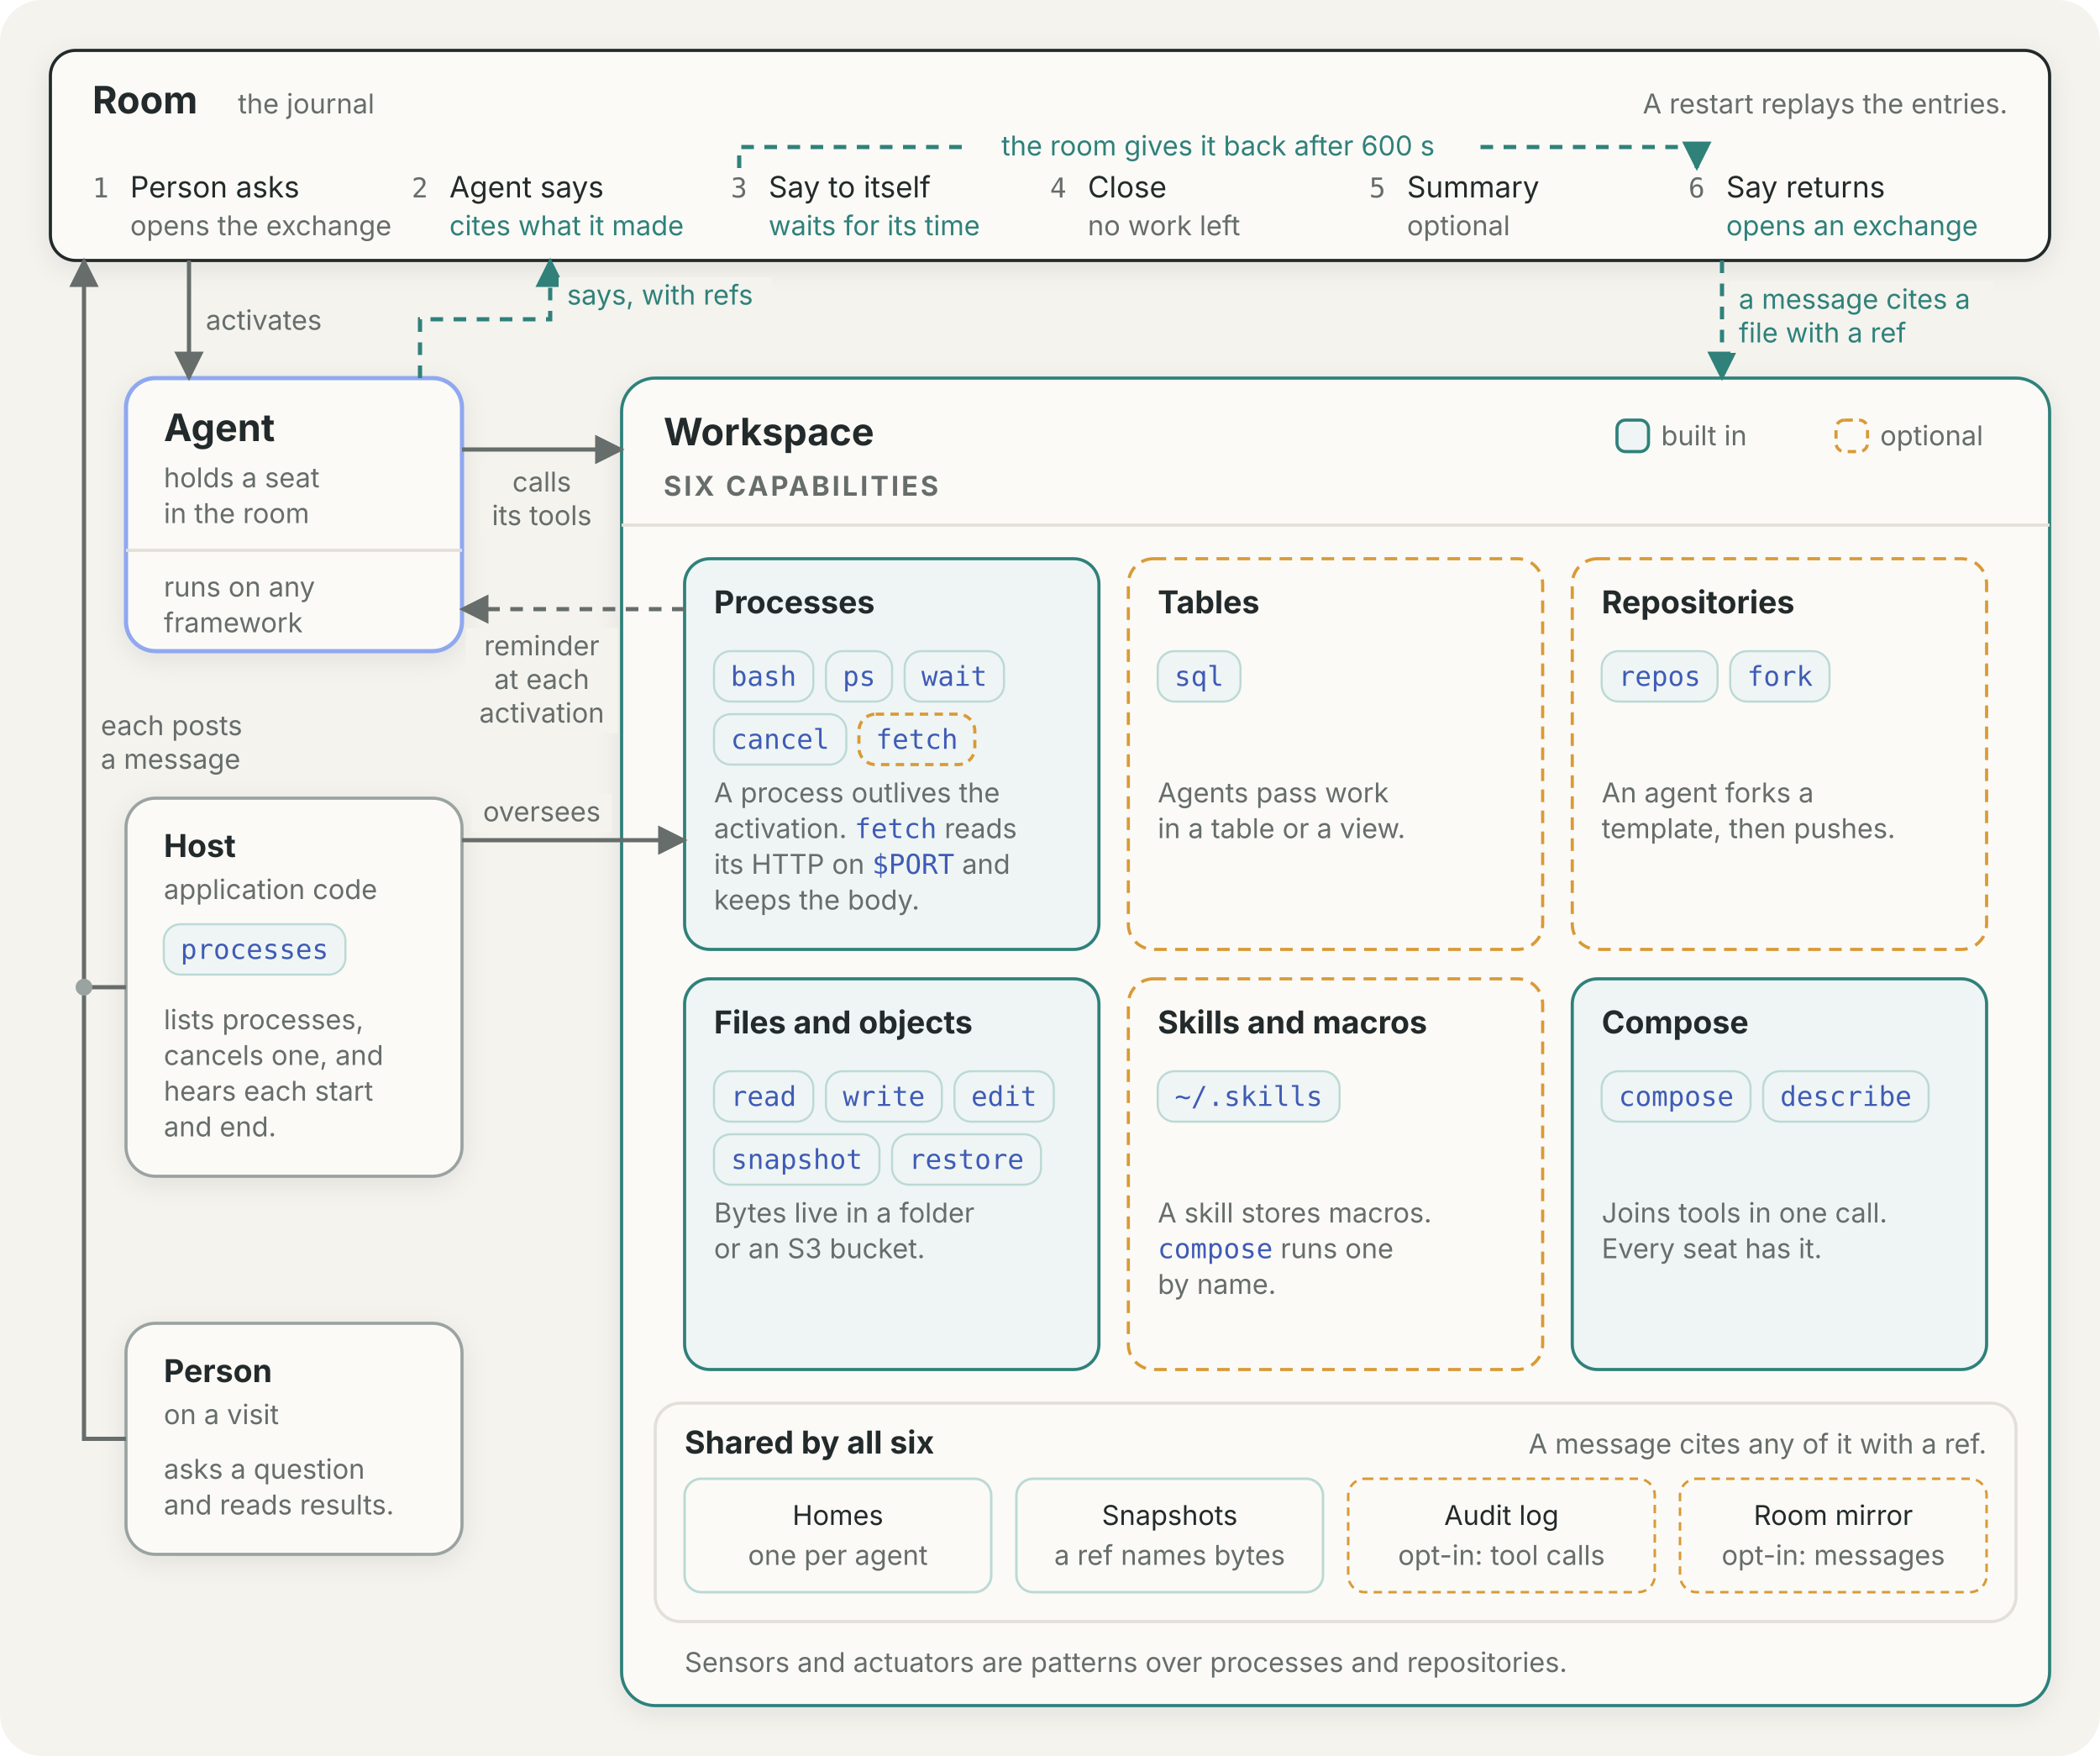
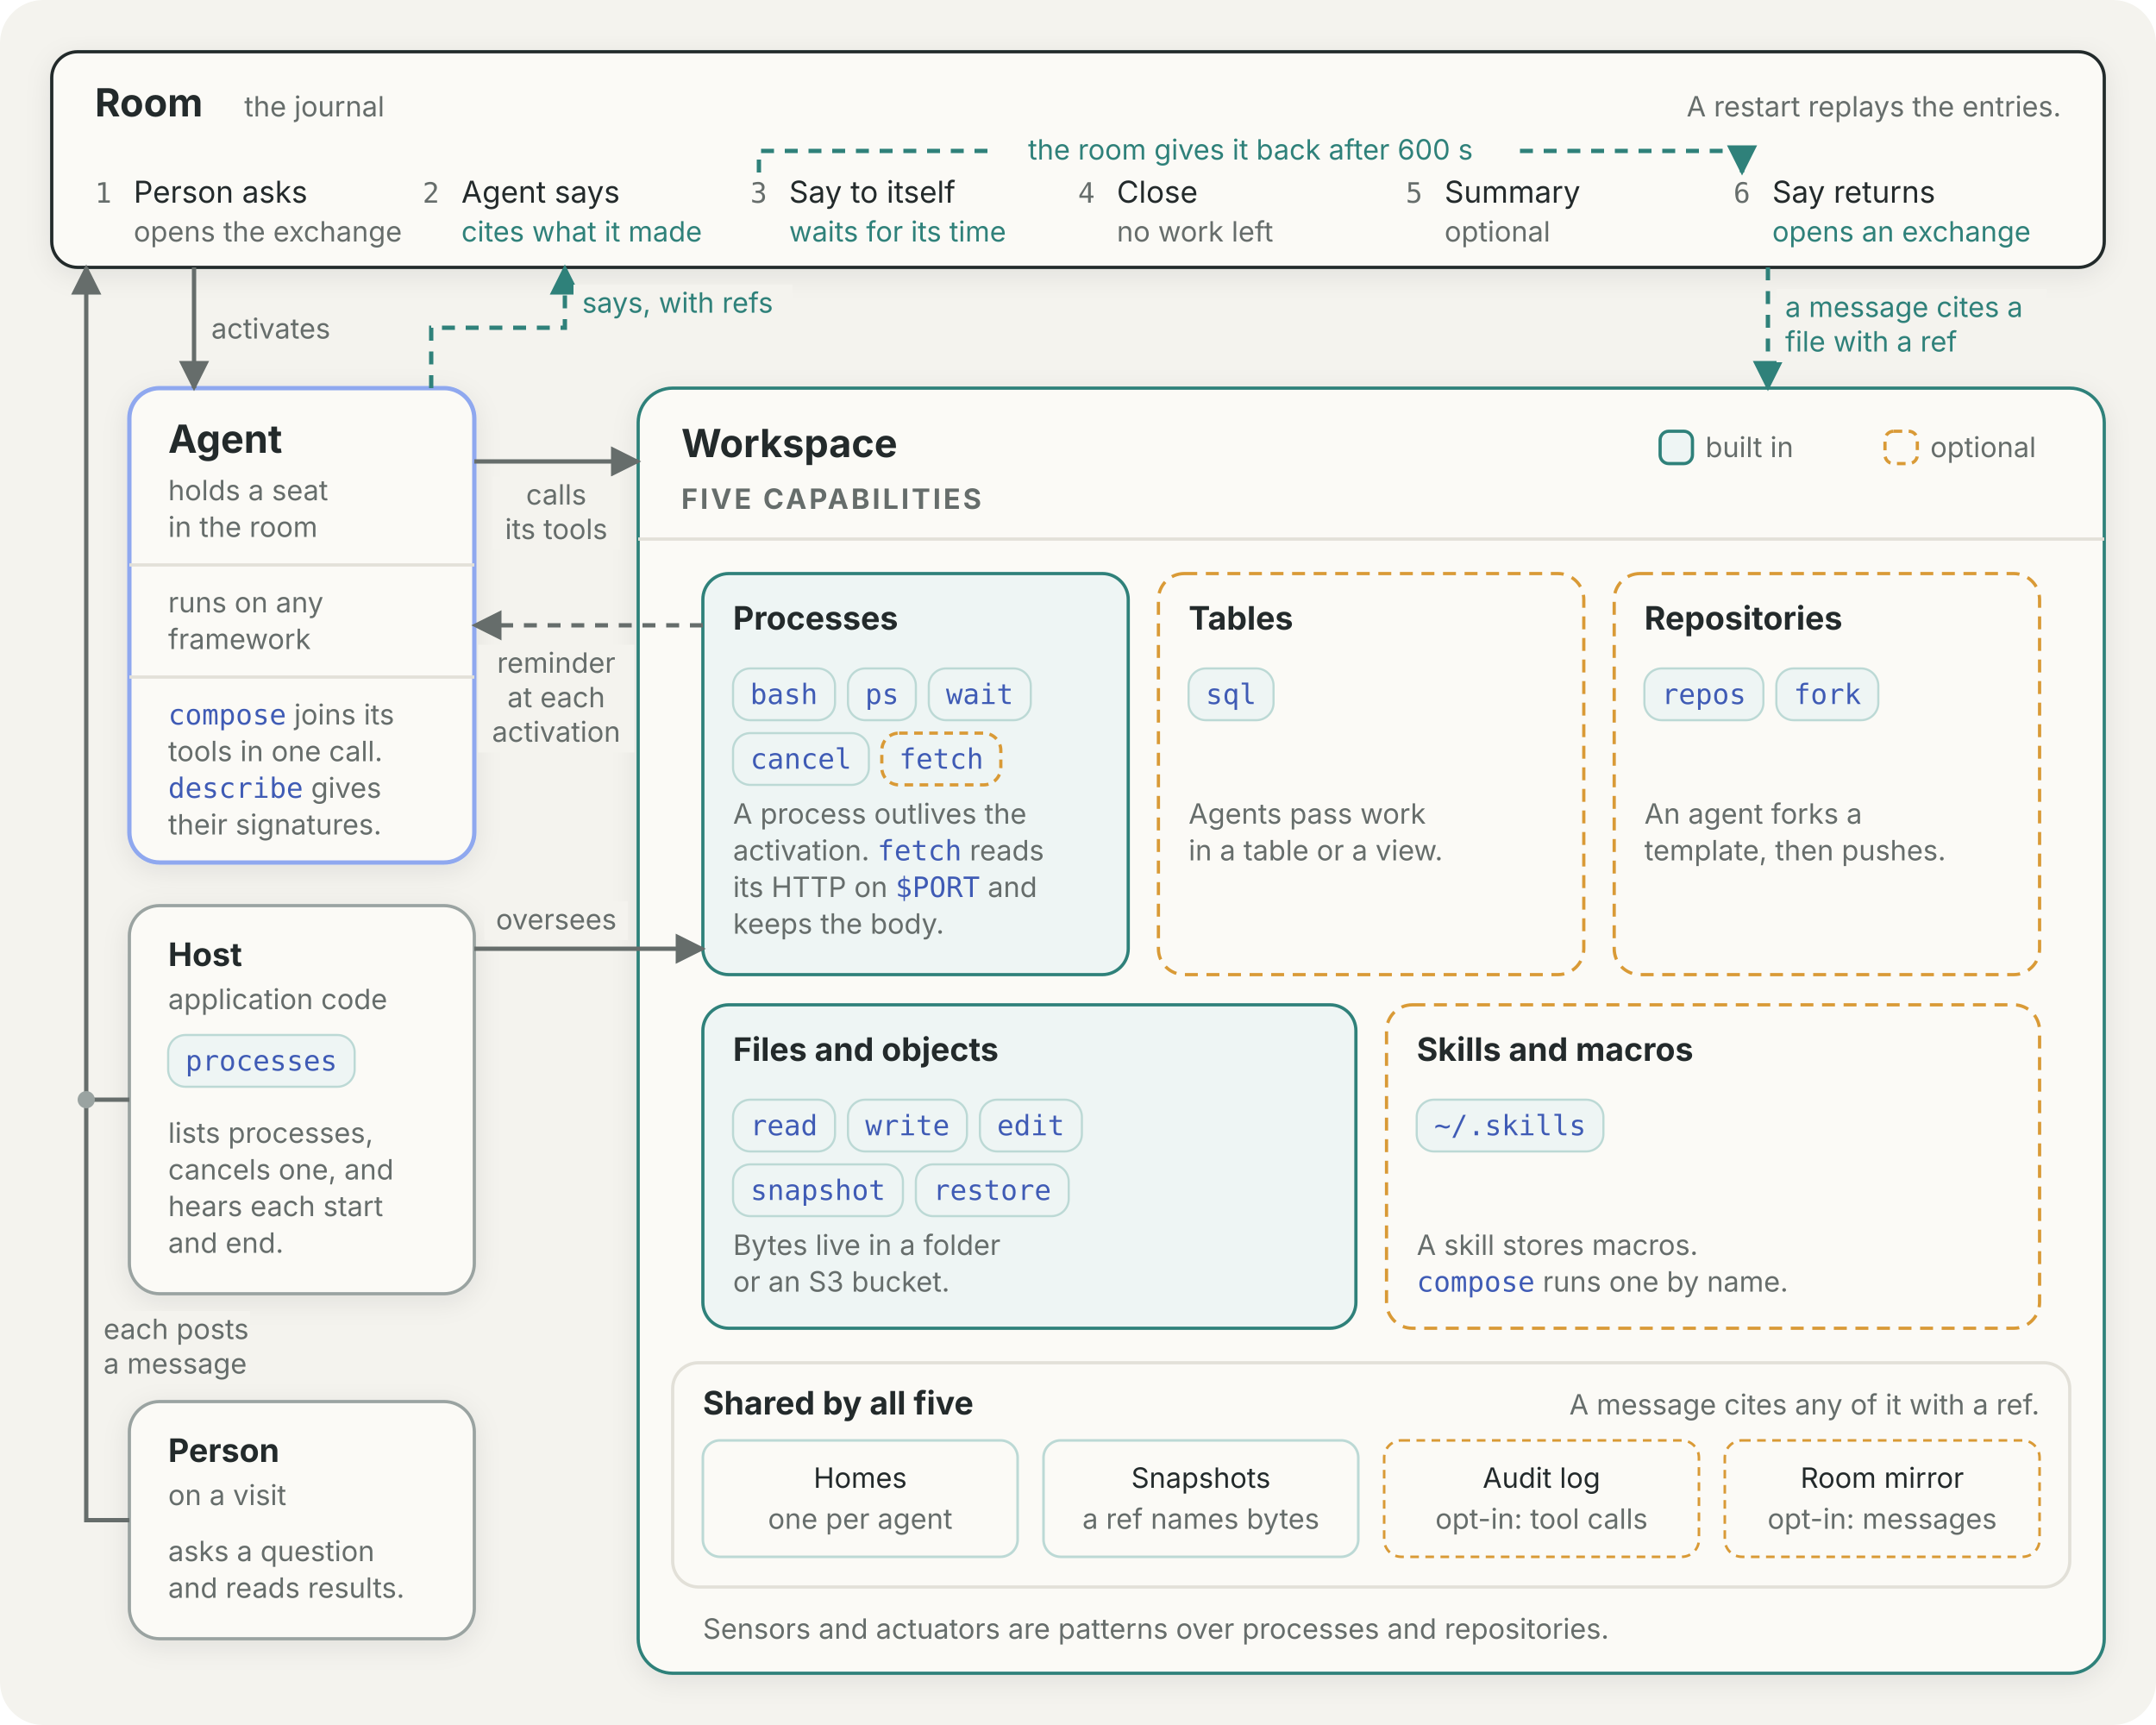
- <svg xmlns="http://www.w3.org/2000/svg" width="1000" height="836" viewBox="0 0 1000 836" role="img" aria-labelledby="title desc">
+ <svg xmlns="http://www.w3.org/2000/svg" width="1000" height="800" viewBox="0 0 1000 800" role="img" aria-labelledby="title desc">
  <defs>
    <marker id="arrow" viewBox="0 0 10 10" refX="9" refY="5" markerWidth="7" markerHeight="7" orient="auto-start-reverse">
      <path d="M0 0 10 5 0 10Z" fill="#666d6b" />
    </marker>
    <marker id="arrow-teal" viewBox="0 0 10 10" refX="9" refY="5" markerWidth="7" markerHeight="7" orient="auto-start-reverse">
      <path d="M0 0 10 5 0 10Z" fill="#2f817a" />
    </marker>
    <filter id="shadow" x="-10%" y="-10%" width="120%" height="130%">
      <feDropShadow dx="0" dy="3" stdDeviation="6" flood-color="#232a2b" flood-opacity="0.08" />
    </filter>
    <style>
      .sans { font-family: Inter, "IBM Plex Sans", system-ui, sans-serif; }
      .mono { font-family: "IBM Plex Mono", ui-monospace, monospace; }
      .ink { fill: #232a2b; }
      .dim { fill: #666d6b; }
      .teal { fill: #2f817a; }
      .code { fill: #3f5bb5; }
      .t { font-size: 18px; font-weight: 700; }
      .n { font-size: 15px; font-weight: 700; }
      .b { font-size: 14px; }
      .s { font-size: 13px; }
      .x { font-size: 13px; }
      .c { font-size: 13px; }
      .lab { font-size: 13px; font-weight: 700; letter-spacing: 1.2px; }
      .flow { fill: none; stroke: #666d6b; stroke-width: 2; }
      .flow-dash { fill: none; stroke: #666d6b; stroke-width: 2; stroke-dasharray: 6 5; }
      .flow-teal { fill: none; stroke: #2f817a; stroke-width: 2; stroke-dasharray: 6 5; }
      .rule { stroke: #e2e0d8; stroke-width: 1.5; }
    </style>
  </defs>
-   <rect width="1000" height="836" rx="20" fill="#f4f3ee" />
+   <rect width="1000" height="800" rx="20" fill="#f4f3ee" />
  <g filter="url(#shadow)">
    <rect x="24.0" y="24.0" width="952.0" height="100.0" rx="12" fill="#fbfaf6" stroke="#232a2b" stroke-width="1.5" />
  </g>
  <text x="44.0" y="54.0" text-anchor="start" class="sans ink t">Room</text>
  <text x="113.3" y="54.0" text-anchor="start" class="sans dim x">the journal</text>
  <text x="956.0" y="54.0" text-anchor="end" class="sans dim x">A restart replays the entries.</text>
  <text x="44.0" y="94.0" text-anchor="start" class="mono dim c">1</text>
  <text x="62.0" y="94.0" text-anchor="start" class="sans ink b">Person asks</text>
  <text x="62.0" y="112.0" text-anchor="start" class="sans dim x">opens the exchange</text>
  <text x="196.0" y="94.0" text-anchor="start" class="mono dim c">2</text>
  <text x="214.0" y="94.0" text-anchor="start" class="sans ink b">Agent says</text>
  <text x="214.0" y="112.0" text-anchor="start" class="sans teal x">cites what it made</text>
  <text x="348.0" y="94.0" text-anchor="start" class="mono dim c">3</text>
  <text x="366.0" y="94.0" text-anchor="start" class="sans ink b">Say to itself</text>
  <text x="366.0" y="112.0" text-anchor="start" class="sans teal x">waits for its time</text>
  <text x="500.0" y="94.0" text-anchor="start" class="mono dim c">4</text>
  <text x="518.0" y="94.0" text-anchor="start" class="sans ink b">Close</text>
  <text x="518.0" y="112.0" text-anchor="start" class="sans dim x">no work left</text>
  <text x="652.0" y="94.0" text-anchor="start" class="mono dim c">5</text>
  <text x="670.0" y="94.0" text-anchor="start" class="sans ink b">Summary</text>
  <text x="670.0" y="112.0" text-anchor="start" class="sans dim x">optional</text>
  <text x="804.0" y="94.0" text-anchor="start" class="mono dim c">6</text>
  <text x="822.0" y="94.0" text-anchor="start" class="sans ink b">Say returns</text>
  <text x="822.0" y="112.0" text-anchor="start" class="sans teal x">opens an exchange</text>
  <path d="M352.0 80.0 L352.0 70.0 L808.0 70.0 L808.0 80.0" class="flow-teal" marker-end="url(#arrow-teal)" />
  <rect x="459.0" y="61.0" width="242.0" height="18" fill="#fbfaf6" />
  <text x="580.0" y="74.0" text-anchor="middle" class="sans teal x">the room gives it back after 600 s</text>
  <g filter="url(#shadow)">
-     <rect x="60.0" y="180.0" width="160.0" height="130.0" rx="14" fill="#fbfaf6" stroke="#8fa8ef" stroke-width="2" />
+     <rect x="60.0" y="180.0" width="160.0" height="220.0" rx="14" fill="#fbfaf6" stroke="#8fa8ef" stroke-width="2" />
  </g>
  <text x="78.0" y="210.0" text-anchor="start" class="sans ink t">Agent</text>
  <text x="78.0" y="232.0" text-anchor="start" class="sans dim x">holds a seat</text>
  <text x="78.0" y="249.0" text-anchor="start" class="sans dim x">in the room</text>
  <line x1="60.0" y1="262.0" x2="220.0" y2="262.0" class="rule" />
  <text x="78.0" y="284.0" text-anchor="start" class="sans dim x">runs on any</text>
  <text x="78.0" y="301.0" text-anchor="start" class="sans dim x">framework</text>
+   <line x1="60.0" y1="314.0" x2="220.0" y2="314.0" class="rule" />
+   <text x="78.0" y="336.0" text-anchor="start" class="sans dim x">
+     <tspan class="mono code c">compose</tspan> joins its</text>
+   <text x="78.0" y="353.0" text-anchor="start" class="sans dim x">tools in one call.</text>
+   <text x="78.0" y="370.0" text-anchor="start" class="sans dim x">
+     <tspan class="mono code c">describe</tspan> gives</text>
+   <text x="78.0" y="387.0" text-anchor="start" class="sans dim x">their signatures.</text>
  <g filter="url(#shadow)">
-     <rect x="60.0" y="380.0" width="160.0" height="180.0" rx="14" fill="#fbfaf6" stroke="#9aa3a1" stroke-width="1.5" />
+     <rect x="60.0" y="420.0" width="160.0" height="180.0" rx="14" fill="#fbfaf6" stroke="#9aa3a1" stroke-width="1.5" />
  </g>
-   <text x="78.0" y="408.0" text-anchor="start" class="sans ink n">Host</text>
-   <text x="78.0" y="428.0" text-anchor="start" class="sans dim x">application code</text>
-   <rect x="78.0" y="440.0" width="86.5" height="24" rx="8" fill="#eef5f4" stroke="#bcd9d5" />
-   <text x="121.2" y="456.5" text-anchor="middle" class="mono code c">processes</text>
-   <text x="78.0" y="490.0" text-anchor="start" class="sans dim x">lists processes,</text>
-   <text x="78.0" y="507.0" text-anchor="start" class="sans dim x">cancels one, and</text>
-   <text x="78.0" y="524.0" text-anchor="start" class="sans dim x">hears each start</text>
-   <text x="78.0" y="541.0" text-anchor="start" class="sans dim x">and end.</text>
+   <text x="78.0" y="448.0" text-anchor="start" class="sans ink n">Host</text>
+   <text x="78.0" y="468.0" text-anchor="start" class="sans dim x">application code</text>
+   <rect x="78.0" y="480.0" width="86.5" height="24" rx="8" fill="#eef5f4" stroke="#bcd9d5" />
+   <text x="121.2" y="496.5" text-anchor="middle" class="mono code c">processes</text>
+   <text x="78.0" y="530.0" text-anchor="start" class="sans dim x">lists processes,</text>
+   <text x="78.0" y="547.0" text-anchor="start" class="sans dim x">cancels one, and</text>
+   <text x="78.0" y="564.0" text-anchor="start" class="sans dim x">hears each start</text>
+   <text x="78.0" y="581.0" text-anchor="start" class="sans dim x">and end.</text>
  <g filter="url(#shadow)">
-     <rect x="60.0" y="630.0" width="160.0" height="110.0" rx="14" fill="#fbfaf6" stroke="#9aa3a1" stroke-width="1.5" />
+     <rect x="60.0" y="650.0" width="160.0" height="110.0" rx="14" fill="#fbfaf6" stroke="#9aa3a1" stroke-width="1.5" />
  </g>
-   <text x="78.0" y="658.0" text-anchor="start" class="sans ink n">Person</text>
-   <text x="78.0" y="678.0" text-anchor="start" class="sans dim x">on a visit</text>
-   <text x="78.0" y="704.0" text-anchor="start" class="sans dim x">asks a question</text>
-   <text x="78.0" y="721.0" text-anchor="start" class="sans dim x">and reads results.</text>
+   <text x="78.0" y="678.0" text-anchor="start" class="sans ink n">Person</text>
+   <text x="78.0" y="698.0" text-anchor="start" class="sans dim x">on a visit</text>
+   <text x="78.0" y="724.0" text-anchor="start" class="sans dim x">asks a question</text>
+   <text x="78.0" y="741.0" text-anchor="start" class="sans dim x">and reads results.</text>
  <g filter="url(#shadow)">
-     <rect x="296.0" y="180.0" width="680.0" height="632.0" rx="16" fill="#fbfaf6" stroke="#2f817a" stroke-width="1.5" />
+     <rect x="296.0" y="180.0" width="680.0" height="596.0" rx="16" fill="#fbfaf6" stroke="#2f817a" stroke-width="1.5" />
  </g>
  <text x="316.0" y="212.0" text-anchor="start" class="sans ink t">Workspace</text>
-   <text x="316.0" y="236.0" text-anchor="start" class="sans dim lab">SIX CAPABILITIES</text>
+   <text x="316.0" y="236.0" text-anchor="start" class="sans dim lab">FIVE CAPABILITIES</text>
  <rect x="770.0" y="200" width="15" height="15" rx="4" fill="#eef5f4" stroke="#2f817a" stroke-width="1.5" />
  <text x="791.0" y="212.0" text-anchor="start" class="sans dim x">built in</text>
  <rect x="874.3" y="200" width="15" height="15" rx="4" fill="#fbfaf6" stroke="#d99a36" stroke-width="1.5" stroke-dasharray="4 3" />
  <text x="895.3" y="212.0" text-anchor="start" class="sans dim x">optional</text>
  <line x1="296.0" y1="250.0" x2="976.0" y2="250.0" class="rule" />
  <rect x="326.0" y="266.0" width="197.3" height="186.0" rx="12" fill="#eef5f4" stroke="#2f817a" stroke-width="1.5" />
  <text x="340.0" y="292.0" text-anchor="start" class="sans ink n">Processes</text>
  <rect x="340.0" y="310.0" width="47.3" height="24" rx="8" fill="#eef5f4" stroke="#bcd9d5" />
  <text x="363.6" y="326.5" text-anchor="middle" class="mono code c">bash</text>
  <rect x="393.3" y="310.0" width="31.5" height="24" rx="8" fill="#eef5f4" stroke="#bcd9d5" />
  <text x="409.1" y="326.5" text-anchor="middle" class="mono code c">ps</text>
  <rect x="430.8" y="310.0" width="47.3" height="24" rx="8" fill="#eef5f4" stroke="#bcd9d5" />
  <text x="454.4" y="326.5" text-anchor="middle" class="mono code c">wait</text>
  <rect x="340.0" y="340.0" width="63.0" height="24" rx="8" fill="#eef5f4" stroke="#bcd9d5" />
  <text x="371.5" y="356.5" text-anchor="middle" class="mono code c">cancel</text>
  <rect x="409.0" y="340.0" width="55.2" height="24" rx="8" fill="#eef5f4" stroke="#d99a36" stroke-width="1.5" stroke-dasharray="4 3" />
  <text x="436.6" y="356.5" text-anchor="middle" class="mono code c">fetch</text>
  <text x="340.0" y="382.0" text-anchor="start" class="sans dim x">A process outlives the</text>
  <text x="340.0" y="399.0" text-anchor="start" class="sans dim x">activation. <tspan class="mono code c">fetch</tspan> reads</text>
  <text x="340.0" y="416.0" text-anchor="start" class="sans dim x">its HTTP on <tspan class="mono code c">$PORT</tspan> and</text>
  <text x="340.0" y="433.0" text-anchor="start" class="sans dim x">keeps the body.</text>
  <rect x="537.3" y="266.0" width="197.3" height="186.0" rx="12" fill="#fbfaf6" stroke="#d99a36" stroke-width="1.5" stroke-dasharray="6 4" />
  <text x="551.3" y="292.0" text-anchor="start" class="sans ink n">Tables</text>
  <rect x="551.3" y="310.0" width="39.4" height="24" rx="8" fill="#eef5f4" stroke="#bcd9d5" />
  <text x="571.0" y="326.5" text-anchor="middle" class="mono code c">sql</text>
  <text x="551.3" y="382.0" text-anchor="start" class="sans dim x">Agents pass work</text>
  <text x="551.3" y="399.0" text-anchor="start" class="sans dim x">in a table or a view.</text>
  <rect x="748.7" y="266.0" width="197.3" height="186.0" rx="12" fill="#fbfaf6" stroke="#d99a36" stroke-width="1.5" stroke-dasharray="6 4" />
  <text x="762.7" y="292.0" text-anchor="start" class="sans ink n">Repositories</text>
  <rect x="762.7" y="310.0" width="55.2" height="24" rx="8" fill="#eef5f4" stroke="#bcd9d5" />
  <text x="790.3" y="326.5" text-anchor="middle" class="mono code c">repos</text>
  <rect x="823.9" y="310.0" width="47.3" height="24" rx="8" fill="#eef5f4" stroke="#bcd9d5" />
  <text x="847.6" y="326.5" text-anchor="middle" class="mono code c">fork</text>
  <text x="762.7" y="382.0" text-anchor="start" class="sans dim x">An agent forks a</text>
  <text x="762.7" y="399.0" text-anchor="start" class="sans dim x">template, then pushes.</text>
-   <rect x="326.0" y="466.0" width="197.3" height="186.0" rx="12" fill="#eef5f4" stroke="#2f817a" stroke-width="1.5" />
+   <rect x="326.0" y="466.0" width="302.9" height="150.0" rx="12" fill="#eef5f4" stroke="#2f817a" stroke-width="1.5" />
  <text x="340.0" y="492.0" text-anchor="start" class="sans ink n">Files and objects</text>
  <rect x="340.0" y="510.0" width="47.3" height="24" rx="8" fill="#eef5f4" stroke="#bcd9d5" />
  <text x="363.6" y="526.5" text-anchor="middle" class="mono code c">read</text>
  <rect x="393.3" y="510.0" width="55.2" height="24" rx="8" fill="#eef5f4" stroke="#bcd9d5" />
  <text x="420.9" y="526.5" text-anchor="middle" class="mono code c">write</text>
  <rect x="454.5" y="510.0" width="47.3" height="24" rx="8" fill="#eef5f4" stroke="#bcd9d5" />
  <text x="478.1" y="526.5" text-anchor="middle" class="mono code c">edit</text>
  <rect x="340.0" y="540.0" width="78.8" height="24" rx="8" fill="#eef5f4" stroke="#bcd9d5" />
  <text x="379.4" y="556.5" text-anchor="middle" class="mono code c">snapshot</text>
  <rect x="424.8" y="540.0" width="70.9" height="24" rx="8" fill="#eef5f4" stroke="#bcd9d5" />
  <text x="460.2" y="556.5" text-anchor="middle" class="mono code c">restore</text>
  <text x="340.0" y="582.0" text-anchor="start" class="sans dim x">Bytes live in a folder</text>
  <text x="340.0" y="599.0" text-anchor="start" class="sans dim x">or an S3 bucket.</text>
-   <rect x="537.3" y="466.0" width="197.3" height="186.0" rx="12" fill="#fbfaf6" stroke="#d99a36" stroke-width="1.5" stroke-dasharray="6 4" />
-   <text x="551.3" y="492.0" text-anchor="start" class="sans ink n">Skills and macros</text>
-   <rect x="551.3" y="510.0" width="86.6" height="24" rx="8" fill="#eef5f4" stroke="#bcd9d5" />
-   <text x="594.6" y="526.5" text-anchor="middle" class="mono code c">~/.skills</text>
-   <text x="551.3" y="582.0" text-anchor="start" class="sans dim x">A skill stores macros.</text>
-   <text x="551.3" y="599.0" text-anchor="start" class="sans dim x">
-     <tspan class="mono code c">compose</tspan> runs one</text>
-   <text x="551.3" y="616.0" text-anchor="start" class="sans dim x">by name.</text>
-   <rect x="748.7" y="466.0" width="197.3" height="186.0" rx="12" fill="#eef5f4" stroke="#2f817a" stroke-width="1.5" />
-   <text x="762.7" y="492.0" text-anchor="start" class="sans ink n">Compose</text>
-   <rect x="762.7" y="510.0" width="70.9" height="24" rx="8" fill="#eef5f4" stroke="#bcd9d5" />
-   <text x="798.2" y="526.5" text-anchor="middle" class="mono code c">compose</text>
-   <rect x="839.6" y="510.0" width="78.8" height="24" rx="8" fill="#eef5f4" stroke="#bcd9d5" />
-   <text x="879.0" y="526.5" text-anchor="middle" class="mono code c">describe</text>
-   <text x="762.7" y="582.0" text-anchor="start" class="sans dim x">Joins tools in one call.</text>
-   <text x="762.7" y="599.0" text-anchor="start" class="sans dim x">Every seat has it.</text>
-   <rect x="312.0" y="668.0" width="648.0" height="104.0" rx="12" fill="#fbfaf6" stroke="#e2e0d8" stroke-width="1.5" />
-   <text x="326.0" y="692.0" text-anchor="start" class="sans ink n">Shared by all six</text>
-   <text x="946.0" y="692.0" text-anchor="end" class="sans dim x">A message cites any of it with a ref.</text>
-   <rect x="326.0" y="704.0" width="146" height="54.0" rx="8" fill="#fbfaf6" stroke="#bcd9d5" stroke-width="1.2" />
-   <text x="399.0" y="726.0" text-anchor="middle" class="sans ink s">Homes</text>
-   <text x="399.0" y="745.0" text-anchor="middle" class="sans dim x">one per agent</text>
-   <rect x="484.0" y="704.0" width="146" height="54.0" rx="8" fill="#fbfaf6" stroke="#bcd9d5" stroke-width="1.2" />
-   <text x="557.0" y="726.0" text-anchor="middle" class="sans ink s">Snapshots</text>
-   <text x="557.0" y="745.0" text-anchor="middle" class="sans dim x">a ref names bytes</text>
-   <rect x="642.0" y="704.0" width="146" height="54.0" rx="8" fill="#fbfaf6" stroke="#d99a36" stroke-width="1.2" stroke-dasharray="4 3" />
-   <text x="715.0" y="726.0" text-anchor="middle" class="sans ink s">Audit log</text>
-   <text x="715.0" y="745.0" text-anchor="middle" class="sans dim x">opt-in: tool calls</text>
-   <rect x="800.0" y="704.0" width="146" height="54.0" rx="8" fill="#fbfaf6" stroke="#d99a36" stroke-width="1.2" stroke-dasharray="4 3" />
-   <text x="873.0" y="726.0" text-anchor="middle" class="sans ink s">Room mirror</text>
-   <text x="873.0" y="745.0" text-anchor="middle" class="sans dim x">opt-in: messages</text>
-   <text x="326.0" y="796.0" text-anchor="start" class="sans dim x">Sensors and actuators are patterns over processes and repositories.</text>
+   <rect x="643.1" y="466.0" width="302.9" height="150.0" rx="12" fill="#fbfaf6" stroke="#d99a36" stroke-width="1.5" stroke-dasharray="6 4" />
+   <text x="657.1" y="492.0" text-anchor="start" class="sans ink n">Skills and macros</text>
+   <rect x="657.1" y="510.0" width="86.6" height="24" rx="8" fill="#eef5f4" stroke="#bcd9d5" />
+   <text x="700.4" y="526.5" text-anchor="middle" class="mono code c">~/.skills</text>
+   <text x="657.1" y="582.0" text-anchor="start" class="sans dim x">A skill stores macros.</text>
+   <text x="657.1" y="599.0" text-anchor="start" class="sans dim x">
+     <tspan class="mono code c">compose</tspan> runs one by name.</text>
+   <rect x="312.0" y="632.0" width="648.0" height="104.0" rx="12" fill="#fbfaf6" stroke="#e2e0d8" stroke-width="1.5" />
+   <text x="326.0" y="656.0" text-anchor="start" class="sans ink n">Shared by all five</text>
+   <text x="946.0" y="656.0" text-anchor="end" class="sans dim x">A message cites any of it with a ref.</text>
+   <rect x="326.0" y="668.0" width="146" height="54.0" rx="8" fill="#fbfaf6" stroke="#bcd9d5" stroke-width="1.2" />
+   <text x="399.0" y="690.0" text-anchor="middle" class="sans ink s">Homes</text>
+   <text x="399.0" y="709.0" text-anchor="middle" class="sans dim x">one per agent</text>
+   <rect x="484.0" y="668.0" width="146" height="54.0" rx="8" fill="#fbfaf6" stroke="#bcd9d5" stroke-width="1.2" />
+   <text x="557.0" y="690.0" text-anchor="middle" class="sans ink s">Snapshots</text>
+   <text x="557.0" y="709.0" text-anchor="middle" class="sans dim x">a ref names bytes</text>
+   <rect x="642.0" y="668.0" width="146" height="54.0" rx="8" fill="#fbfaf6" stroke="#d99a36" stroke-width="1.2" stroke-dasharray="4 3" />
+   <text x="715.0" y="690.0" text-anchor="middle" class="sans ink s">Audit log</text>
+   <text x="715.0" y="709.0" text-anchor="middle" class="sans dim x">opt-in: tool calls</text>
+   <rect x="800.0" y="668.0" width="146" height="54.0" rx="8" fill="#fbfaf6" stroke="#d99a36" stroke-width="1.2" stroke-dasharray="4 3" />
+   <text x="873.0" y="690.0" text-anchor="middle" class="sans ink s">Room mirror</text>
+   <text x="873.0" y="709.0" text-anchor="middle" class="sans dim x">opt-in: messages</text>
+   <text x="326.0" y="760.0" text-anchor="start" class="sans dim x">Sensors and actuators are patterns over processes and repositories.</text>
  <path d="M90.0 124.0 L90.0 180.0" class="flow" marker-end="url(#arrow)" />
  <path d="M200.0 180.0 L200.0 152.0 L262.0 152.0 L262.0 124.0" class="flow-teal" marker-end="url(#arrow-teal)" />
  <path d="M220.0 214.0 L296.0 214.0" class="flow" marker-end="url(#arrow)" />
  <path d="M326.0 290.0 L220.0 290.0" class="flow-dash" marker-end="url(#arrow)" />
-   <path d="M220.0 400.0 L326.0 400.0" class="flow" marker-end="url(#arrow)" />
-   <path d="M60.0 685.0 L40.0 685.0 L40.0 124.0" class="flow" marker-end="url(#arrow)" />
-   <path d="M60.0 470.0 L40.0 470.0" class="flow" />
-   <circle cx="40.0" cy="470.0" r="4" fill="#9aa3a1" />
+   <path d="M220.0 440.0 L326.0 440.0" class="flow" marker-end="url(#arrow)" />
+   <path d="M60.0 705.0 L40.0 705.0 L40.0 124.0" class="flow" marker-end="url(#arrow)" />
+   <path d="M60.0 510.0 L40.0 510.0" class="flow" />
+   <circle cx="40.0" cy="510.0" r="4" fill="#9aa3a1" />
  <path d="M820.0 124.0 L820.0 180.0" class="flow-teal" marker-end="url(#arrow-teal)" />
  <rect x="94.0" y="144.0" width="67.3" height="18" fill="#f4f3ee" />
  <text x="98.0" y="157.0" text-anchor="start" class="sans dim x">activates</text>
  <rect x="266.0" y="132.0" width="101.5" height="18" fill="#f4f3ee" />
  <text x="270.0" y="145.0" text-anchor="start" class="sans teal x">says, with refs</text>
  <rect x="228.5" y="221.0" width="59.0" height="34" fill="#f4f3ee" />
  <text x="258.0" y="234.0" text-anchor="middle" class="sans dim x">calls</text>
  <text x="258.0" y="250.0" text-anchor="middle" class="sans dim x">its tools</text>
  <rect x="221.8" y="299.0" width="72.4" height="50" fill="#f4f3ee" />
  <text x="258.0" y="312.0" text-anchor="middle" class="sans dim x">reminder</text>
  <text x="258.0" y="328.0" text-anchor="middle" class="sans dim x">at each</text>
  <text x="258.0" y="344.0" text-anchor="middle" class="sans dim x">activation</text>
-   <rect x="224.7" y="378.0" width="66.5" height="18" fill="#f4f3ee" />
-   <text x="258.0" y="391.0" text-anchor="middle" class="sans dim x">oversees</text>
-   <rect x="44.0" y="337.0" width="72.0" height="34" fill="#f4f3ee" />
-   <text x="48.0" y="350.0" text-anchor="start" class="sans dim x">each posts</text>
-   <text x="48.0" y="366.0" text-anchor="start" class="sans dim x">a message</text>
+   <rect x="224.7" y="418.0" width="66.5" height="18" fill="#f4f3ee" />
+   <text x="258.0" y="431.0" text-anchor="middle" class="sans dim x">oversees</text>
+   <rect x="44.0" y="608.0" width="72.0" height="34" fill="#f4f3ee" />
+   <text x="48.0" y="621.0" text-anchor="start" class="sans dim x">each posts</text>
+   <text x="48.0" y="637.0" text-anchor="start" class="sans dim x">a message</text>
  <rect x="824.0" y="134.0" width="125.3" height="34" fill="#f4f3ee" />
  <text x="828.0" y="147.0" text-anchor="start" class="sans teal x">a message cites a</text>
  <text x="828.0" y="163.0" text-anchor="start" class="sans teal x">file with a ref</text>
</svg>
